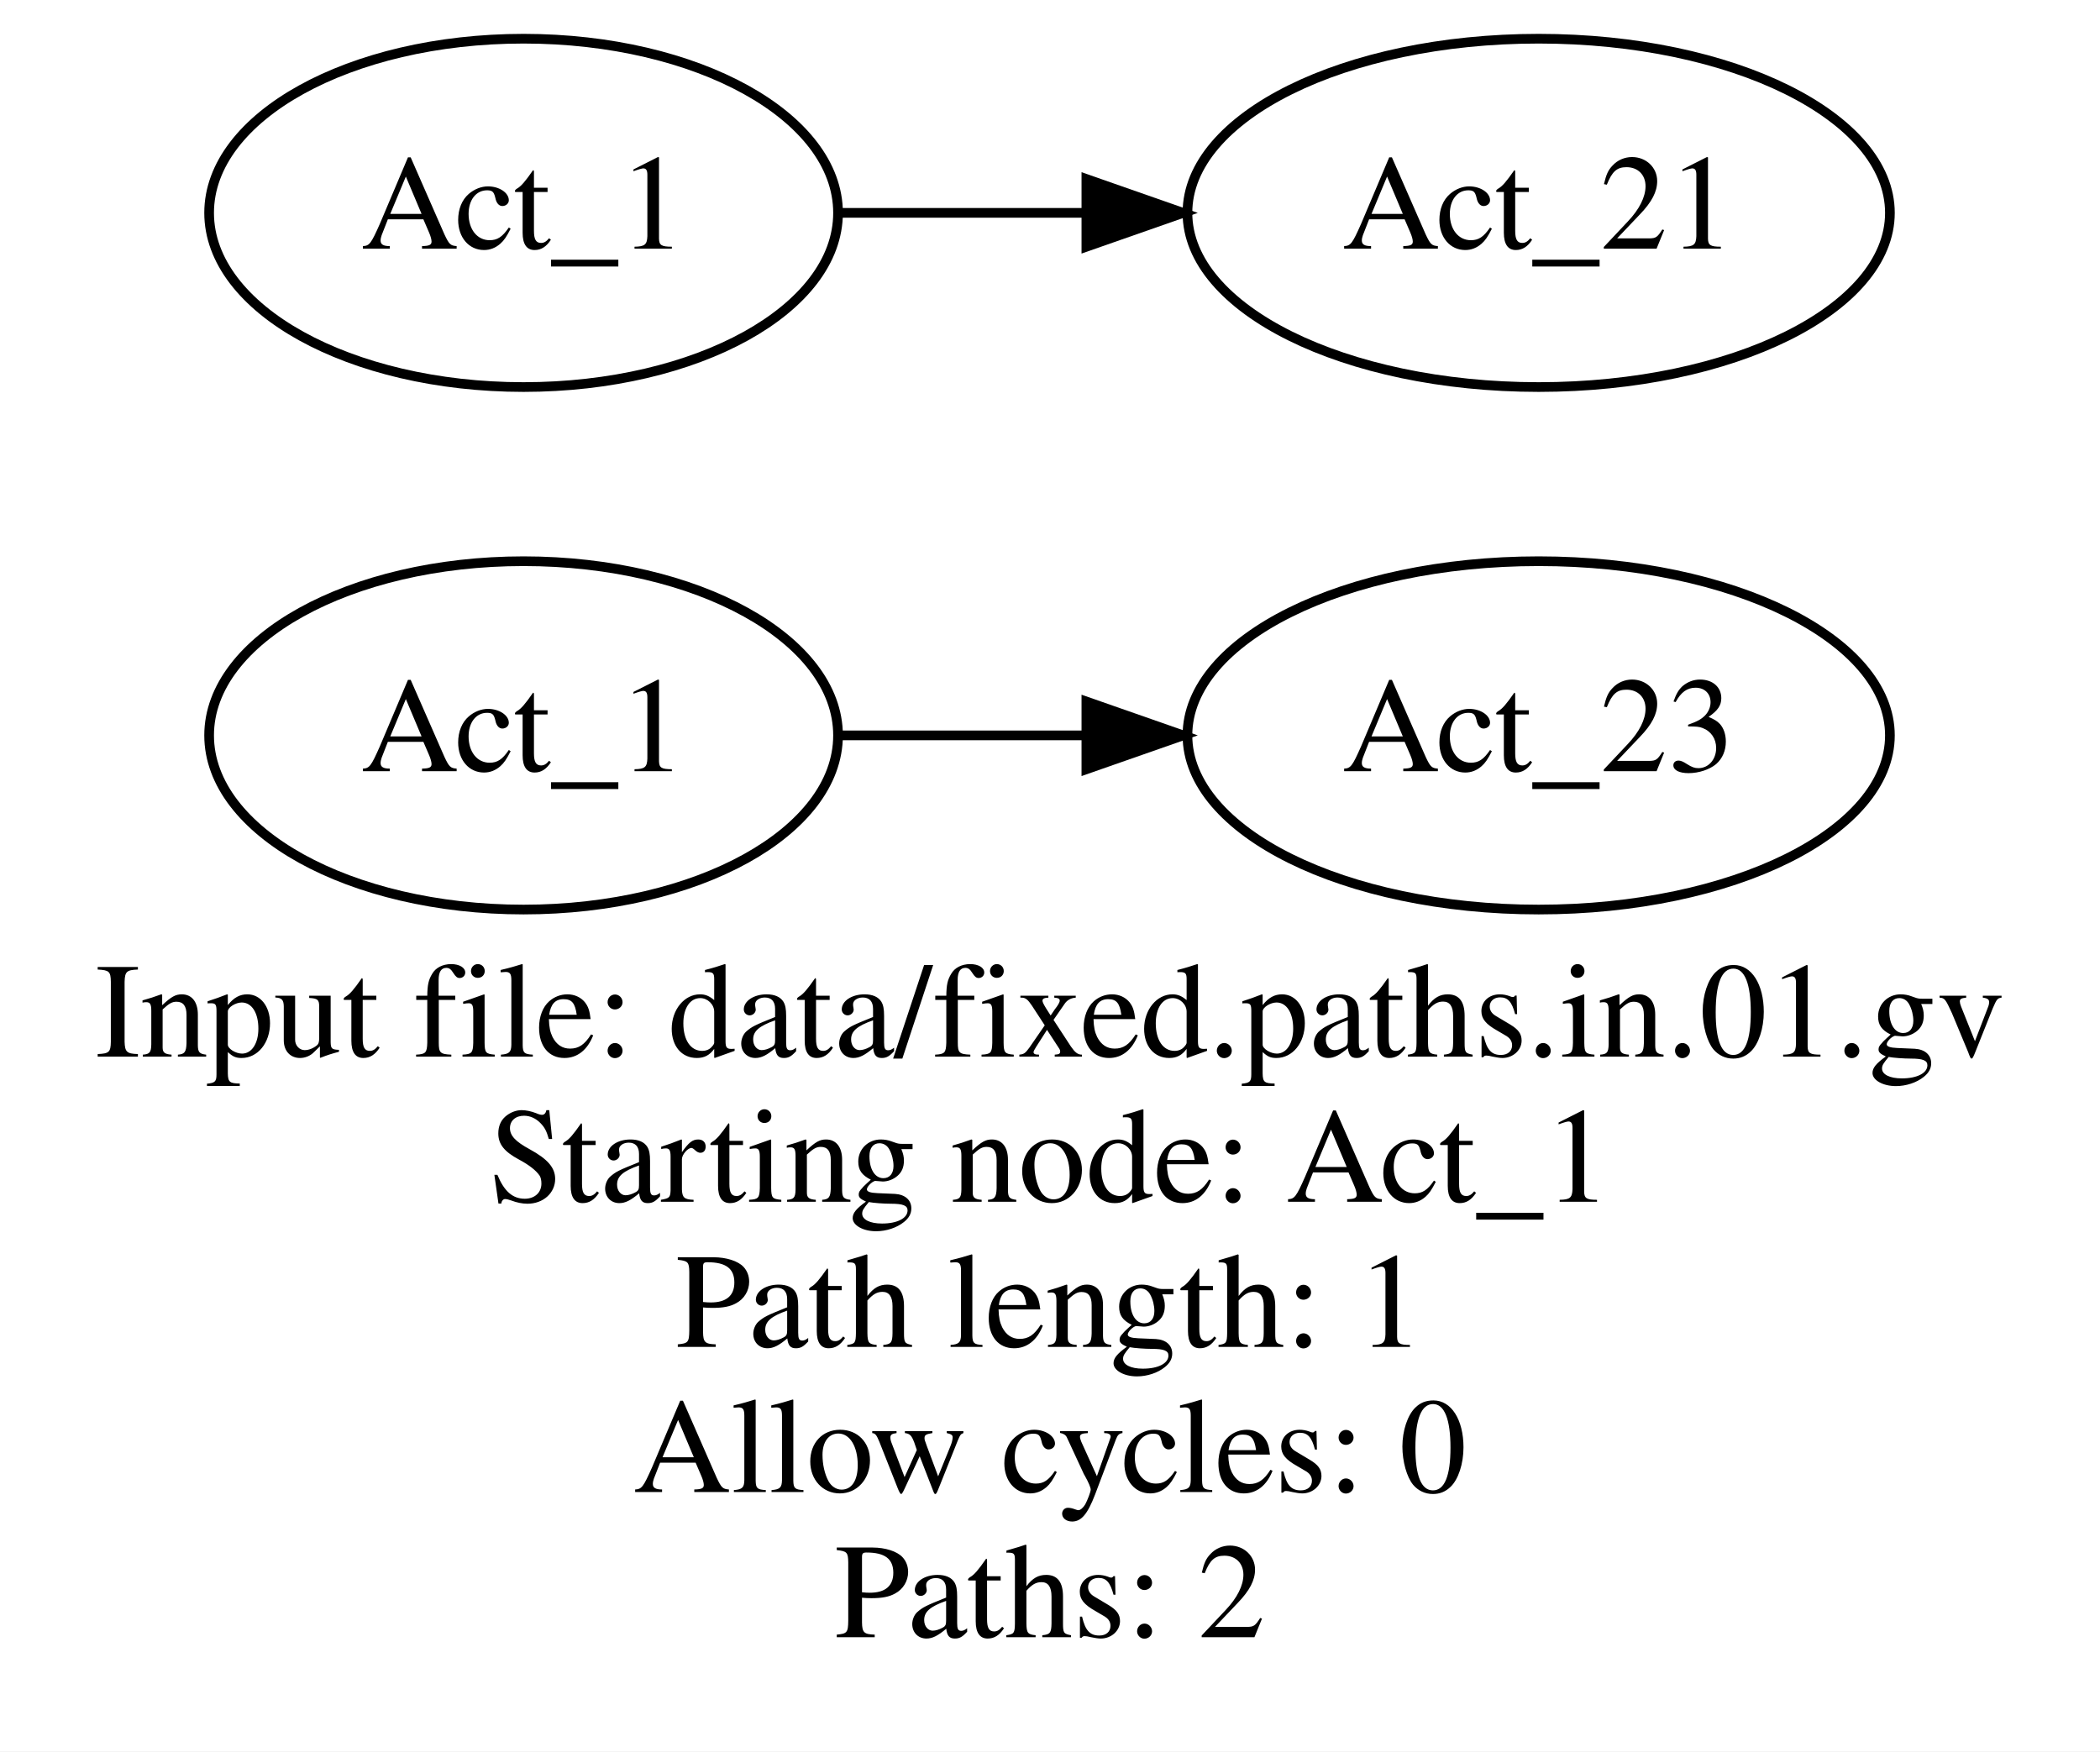
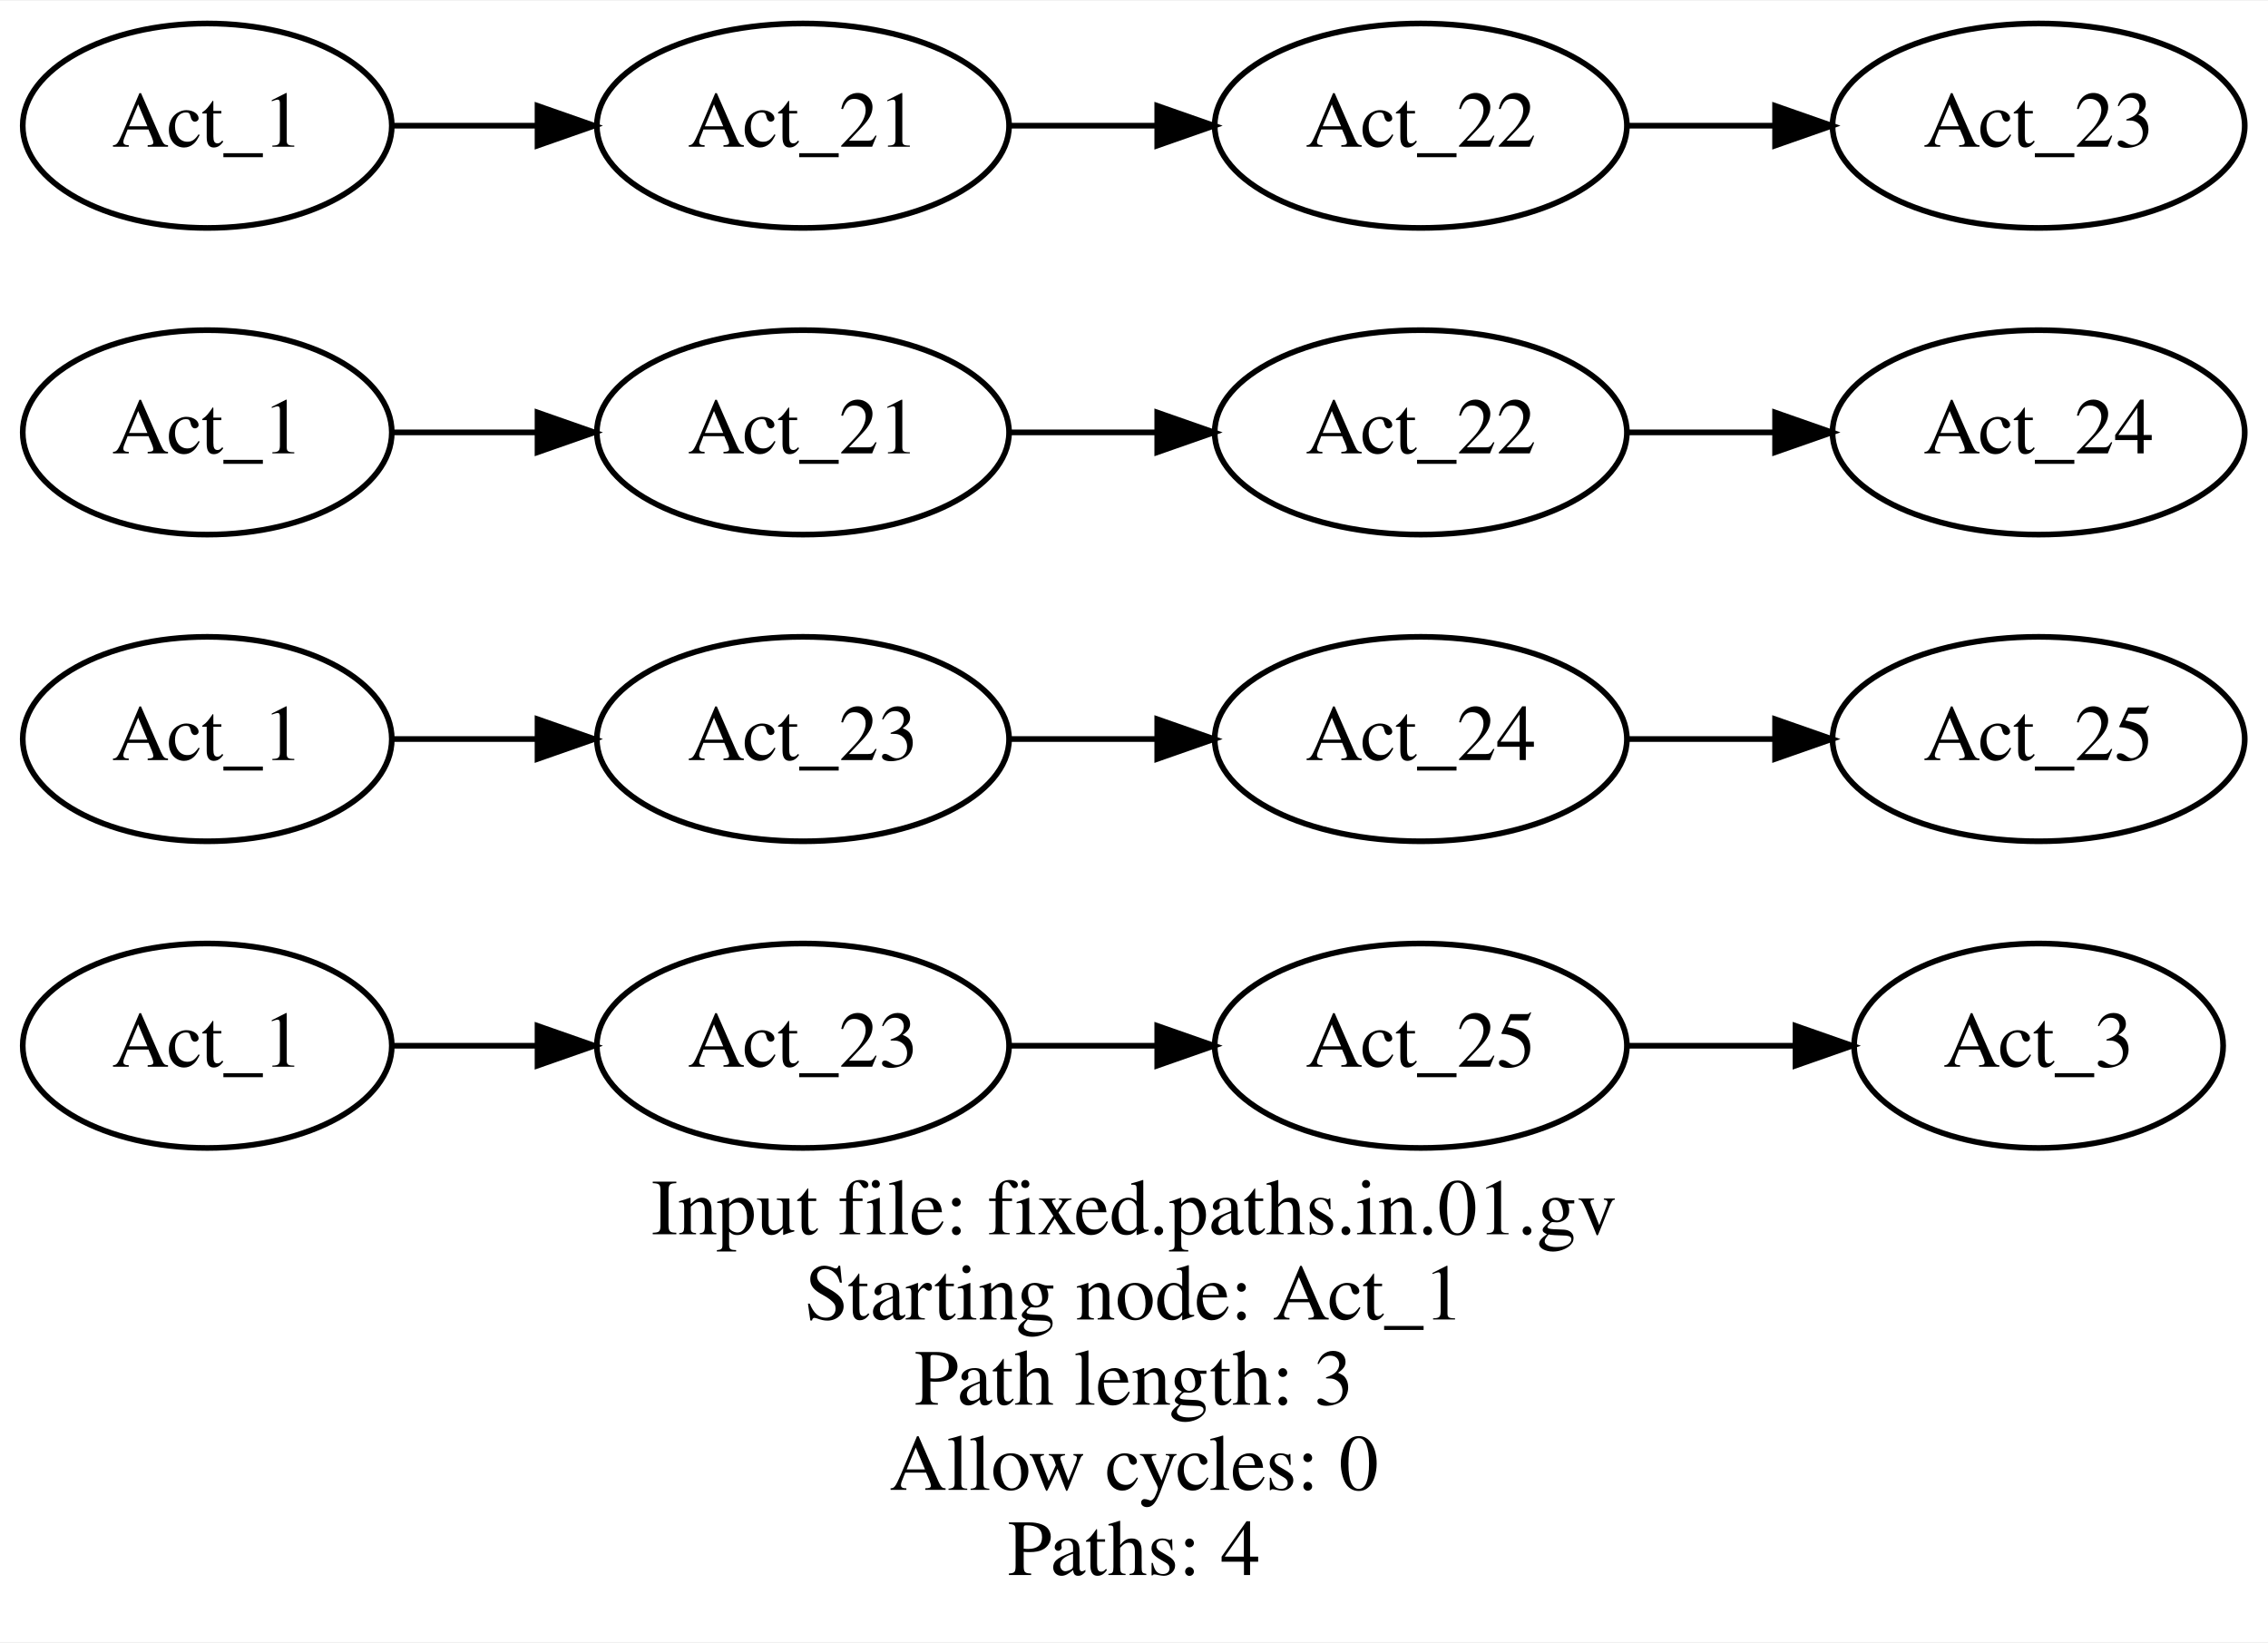
- <svg xmlns="http://www.w3.org/2000/svg" width="217pt" height="181pt" viewBox="0.00 0.00 217.00 181.00">
-   <g id="graph0" class="graph" transform="scale(1 1) rotate(0) translate(4 177)">
-     <polygon fill="white" stroke="none" points="-4,4 -4,-177 213,-177 213,4 -4,4" />
-     <text text-anchor="middle" x="104.5" y="-67.8" font-family="Times,serif" font-size="14.00">Input file: data/fixed.paths.in.01.gv</text>
-     <text text-anchor="middle" x="104.5" y="-52.8" font-family="Times,serif" font-size="14.00">Starting node: Act_1</text>
-     <text text-anchor="middle" x="104.5" y="-37.8" font-family="Times,serif" font-size="14.00">Path length: 1</text>
-     <text text-anchor="middle" x="104.5" y="-22.8" font-family="Times,serif" font-size="14.00">Allow cycles: 0</text>
-     <text text-anchor="middle" x="104.5" y="-7.8" font-family="Times,serif" font-size="14.00">Paths: 2</text>
+ <svg xmlns="http://www.w3.org/2000/svg" width="399pt" height="289pt" viewBox="0.00 0.00 399.37 289.00">
+   <g id="graph0" class="graph" transform="scale(1 1) rotate(0) translate(4 285)">
+     <polygon fill="white" stroke="none" points="-4,4 -4,-285 395.375,-285 395.375,4 -4,4" />
+     <text text-anchor="middle" x="195.687" y="-67.8" font-family="Times,serif" font-size="14.00">Input file: fixed.paths.in.01.gv</text>
+     <text text-anchor="middle" x="195.687" y="-52.8" font-family="Times,serif" font-size="14.00">Starting node: Act_1</text>
+     <text text-anchor="middle" x="195.687" y="-37.8" font-family="Times,serif" font-size="14.00">Path length: 3</text>
+     <text text-anchor="middle" x="195.687" y="-22.8" font-family="Times,serif" font-size="14.00">Allow cycles: 0</text>
+     <text text-anchor="middle" x="195.687" y="-7.8" font-family="Times,serif" font-size="14.00">Paths: 4</text>
    <g id="node1" class="node">
-       <ellipse fill="none" stroke="black" cx="50.103" cy="-101" rx="32.494" ry="18" />
-       <text text-anchor="middle" x="50.103" y="-97.3" font-family="Times,serif" font-size="14.00">Act_1</text>
+       <ellipse fill="none" stroke="black" cx="32.497" cy="-101" rx="32.494" ry="18" />
+       <text text-anchor="middle" x="32.497" y="-97.3" font-family="Times,serif" font-size="14.00">Act_1</text>
    </g>
    <g id="node2" class="node">
-       <ellipse fill="none" stroke="black" cx="154.997" cy="-101" rx="36.294" ry="18" />
-       <text text-anchor="middle" x="154.997" y="-97.3" font-family="Times,serif" font-size="14.00">Act_23</text>
+       <ellipse fill="none" stroke="black" cx="137.391" cy="-101" rx="36.294" ry="18" />
+       <text text-anchor="middle" x="137.391" y="-97.3" font-family="Times,serif" font-size="14.00">Act_23</text>
    </g>
    <g id="edge1" class="edge">
-       <path fill="none" stroke="black" d="M82.814,-101C90.79,-101 99.513,-101 108.032,-101" />
-       <polygon fill="black" stroke="black" points="108.259,-104.5 118.259,-101 108.259,-97.5 108.259,-104.5" />
+       <path fill="none" stroke="black" d="M65.208,-101C73.184,-101 81.906,-101 90.426,-101" />
+       <polygon fill="black" stroke="black" points="90.653,-104.5 100.653,-101 90.653,-97.5 90.653,-104.5" />
    </g>
    <g id="node3" class="node">
-       <ellipse fill="none" stroke="black" cx="50.103" cy="-155" rx="32.494" ry="18" />
-       <text text-anchor="middle" x="50.103" y="-151.3" font-family="Times,serif" font-size="14.00">Act_1</text>
+       <ellipse fill="none" stroke="black" cx="246.185" cy="-101" rx="36.294" ry="18" />
+       <text text-anchor="middle" x="246.185" y="-97.3" font-family="Times,serif" font-size="14.00">Act_25</text>
+     </g>
+     <g id="edge2" class="edge">
+       <path fill="none" stroke="black" d="M173.952,-101C182.148,-101 190.977,-101 199.535,-101" />
+       <polygon fill="black" stroke="black" points="199.779,-104.5 209.779,-101 199.779,-97.5 199.779,-104.5" />
    </g>
    <g id="node4" class="node">
-       <ellipse fill="none" stroke="black" cx="154.997" cy="-155" rx="36.294" ry="18" />
-       <text text-anchor="middle" x="154.997" y="-151.3" font-family="Times,serif" font-size="14.00">Act_21</text>
+       <ellipse fill="none" stroke="black" cx="354.978" cy="-101" rx="32.494" ry="18" />
+       <text text-anchor="middle" x="354.978" y="-97.3" font-family="Times,serif" font-size="14.00">Act_3</text>
    </g>
-     <g id="edge2" class="edge">
-       <path fill="none" stroke="black" d="M82.814,-155C90.79,-155 99.513,-155 108.032,-155" />
-       <polygon fill="black" stroke="black" points="108.259,-158.5 118.259,-155 108.259,-151.5 108.259,-158.5" />
+     <g id="edge3" class="edge">
+       <path fill="none" stroke="black" d="M282.745,-101C292.103,-101 302.286,-101 311.948,-101" />
+       <polygon fill="black" stroke="black" points="312.165,-104.5 322.165,-101 312.165,-97.5 312.165,-104.5" />
+     </g>
+     <g id="node5" class="node">
+       <ellipse fill="none" stroke="black" cx="32.497" cy="-155" rx="32.494" ry="18" />
+       <text text-anchor="middle" x="32.497" y="-151.3" font-family="Times,serif" font-size="14.00">Act_1</text>
+     </g>
+     <g id="node6" class="node">
+       <ellipse fill="none" stroke="black" cx="137.391" cy="-155" rx="36.294" ry="18" />
+       <text text-anchor="middle" x="137.391" y="-151.3" font-family="Times,serif" font-size="14.00">Act_23</text>
+     </g>
+     <g id="edge4" class="edge">
+       <path fill="none" stroke="black" d="M65.208,-155C73.184,-155 81.906,-155 90.426,-155" />
+       <polygon fill="black" stroke="black" points="90.653,-158.5 100.653,-155 90.653,-151.5 90.653,-158.5" />
+     </g>
+     <g id="node7" class="node">
+       <ellipse fill="none" stroke="black" cx="246.185" cy="-155" rx="36.294" ry="18" />
+       <text text-anchor="middle" x="246.185" y="-151.3" font-family="Times,serif" font-size="14.00">Act_24</text>
+     </g>
+     <g id="edge5" class="edge">
+       <path fill="none" stroke="black" d="M173.952,-155C182.148,-155 190.977,-155 199.535,-155" />
+       <polygon fill="black" stroke="black" points="199.779,-158.5 209.779,-155 199.779,-151.5 199.779,-158.5" />
+     </g>
+     <g id="node8" class="node">
+       <ellipse fill="none" stroke="black" cx="354.978" cy="-155" rx="36.294" ry="18" />
+       <text text-anchor="middle" x="354.978" y="-151.3" font-family="Times,serif" font-size="14.00">Act_25</text>
+     </g>
+     <g id="edge6" class="edge">
+       <path fill="none" stroke="black" d="M282.745,-155C290.941,-155 299.771,-155 308.329,-155" />
+       <polygon fill="black" stroke="black" points="308.573,-158.5 318.573,-155 308.573,-151.5 308.573,-158.5" />
+     </g>
+     <g id="node9" class="node">
+       <ellipse fill="none" stroke="black" cx="32.497" cy="-209" rx="32.494" ry="18" />
+       <text text-anchor="middle" x="32.497" y="-205.3" font-family="Times,serif" font-size="14.00">Act_1</text>
+     </g>
+     <g id="node10" class="node">
+       <ellipse fill="none" stroke="black" cx="137.391" cy="-209" rx="36.294" ry="18" />
+       <text text-anchor="middle" x="137.391" y="-205.3" font-family="Times,serif" font-size="14.00">Act_21</text>
+     </g>
+     <g id="edge7" class="edge">
+       <path fill="none" stroke="black" d="M65.208,-209C73.184,-209 81.906,-209 90.426,-209" />
+       <polygon fill="black" stroke="black" points="90.653,-212.5 100.653,-209 90.653,-205.5 90.653,-212.5" />
+     </g>
+     <g id="node11" class="node">
+       <ellipse fill="none" stroke="black" cx="246.185" cy="-209" rx="36.294" ry="18" />
+       <text text-anchor="middle" x="246.185" y="-205.3" font-family="Times,serif" font-size="14.00">Act_22</text>
+     </g>
+     <g id="edge8" class="edge">
+       <path fill="none" stroke="black" d="M173.952,-209C182.148,-209 190.977,-209 199.535,-209" />
+       <polygon fill="black" stroke="black" points="199.779,-212.5 209.779,-209 199.779,-205.5 199.779,-212.5" />
+     </g>
+     <g id="node12" class="node">
+       <ellipse fill="none" stroke="black" cx="354.978" cy="-209" rx="36.294" ry="18" />
+       <text text-anchor="middle" x="354.978" y="-205.3" font-family="Times,serif" font-size="14.00">Act_24</text>
+     </g>
+     <g id="edge9" class="edge">
+       <path fill="none" stroke="black" d="M282.745,-209C290.941,-209 299.771,-209 308.329,-209" />
+       <polygon fill="black" stroke="black" points="308.573,-212.5 318.573,-209 308.573,-205.5 308.573,-212.5" />
+     </g>
+     <g id="node13" class="node">
+       <ellipse fill="none" stroke="black" cx="32.497" cy="-263" rx="32.494" ry="18" />
+       <text text-anchor="middle" x="32.497" y="-259.3" font-family="Times,serif" font-size="14.00">Act_1</text>
+     </g>
+     <g id="node14" class="node">
+       <ellipse fill="none" stroke="black" cx="137.391" cy="-263" rx="36.294" ry="18" />
+       <text text-anchor="middle" x="137.391" y="-259.3" font-family="Times,serif" font-size="14.00">Act_21</text>
+     </g>
+     <g id="edge10" class="edge">
+       <path fill="none" stroke="black" d="M65.208,-263C73.184,-263 81.906,-263 90.426,-263" />
+       <polygon fill="black" stroke="black" points="90.653,-266.5 100.653,-263 90.653,-259.5 90.653,-266.5" />
+     </g>
+     <g id="node15" class="node">
+       <ellipse fill="none" stroke="black" cx="246.185" cy="-263" rx="36.294" ry="18" />
+       <text text-anchor="middle" x="246.185" y="-259.3" font-family="Times,serif" font-size="14.00">Act_22</text>
+     </g>
+     <g id="edge11" class="edge">
+       <path fill="none" stroke="black" d="M173.952,-263C182.148,-263 190.977,-263 199.535,-263" />
+       <polygon fill="black" stroke="black" points="199.779,-266.5 209.779,-263 199.779,-259.5 199.779,-266.5" />
+     </g>
+     <g id="node16" class="node">
+       <ellipse fill="none" stroke="black" cx="354.978" cy="-263" rx="36.294" ry="18" />
+       <text text-anchor="middle" x="354.978" y="-259.3" font-family="Times,serif" font-size="14.00">Act_23</text>
+     </g>
+     <g id="edge12" class="edge">
+       <path fill="none" stroke="black" d="M282.745,-263C290.941,-263 299.771,-263 308.329,-263" />
+       <polygon fill="black" stroke="black" points="308.573,-266.5 318.573,-263 308.573,-259.5 308.573,-266.5" />
    </g>
  </g>
</svg>
